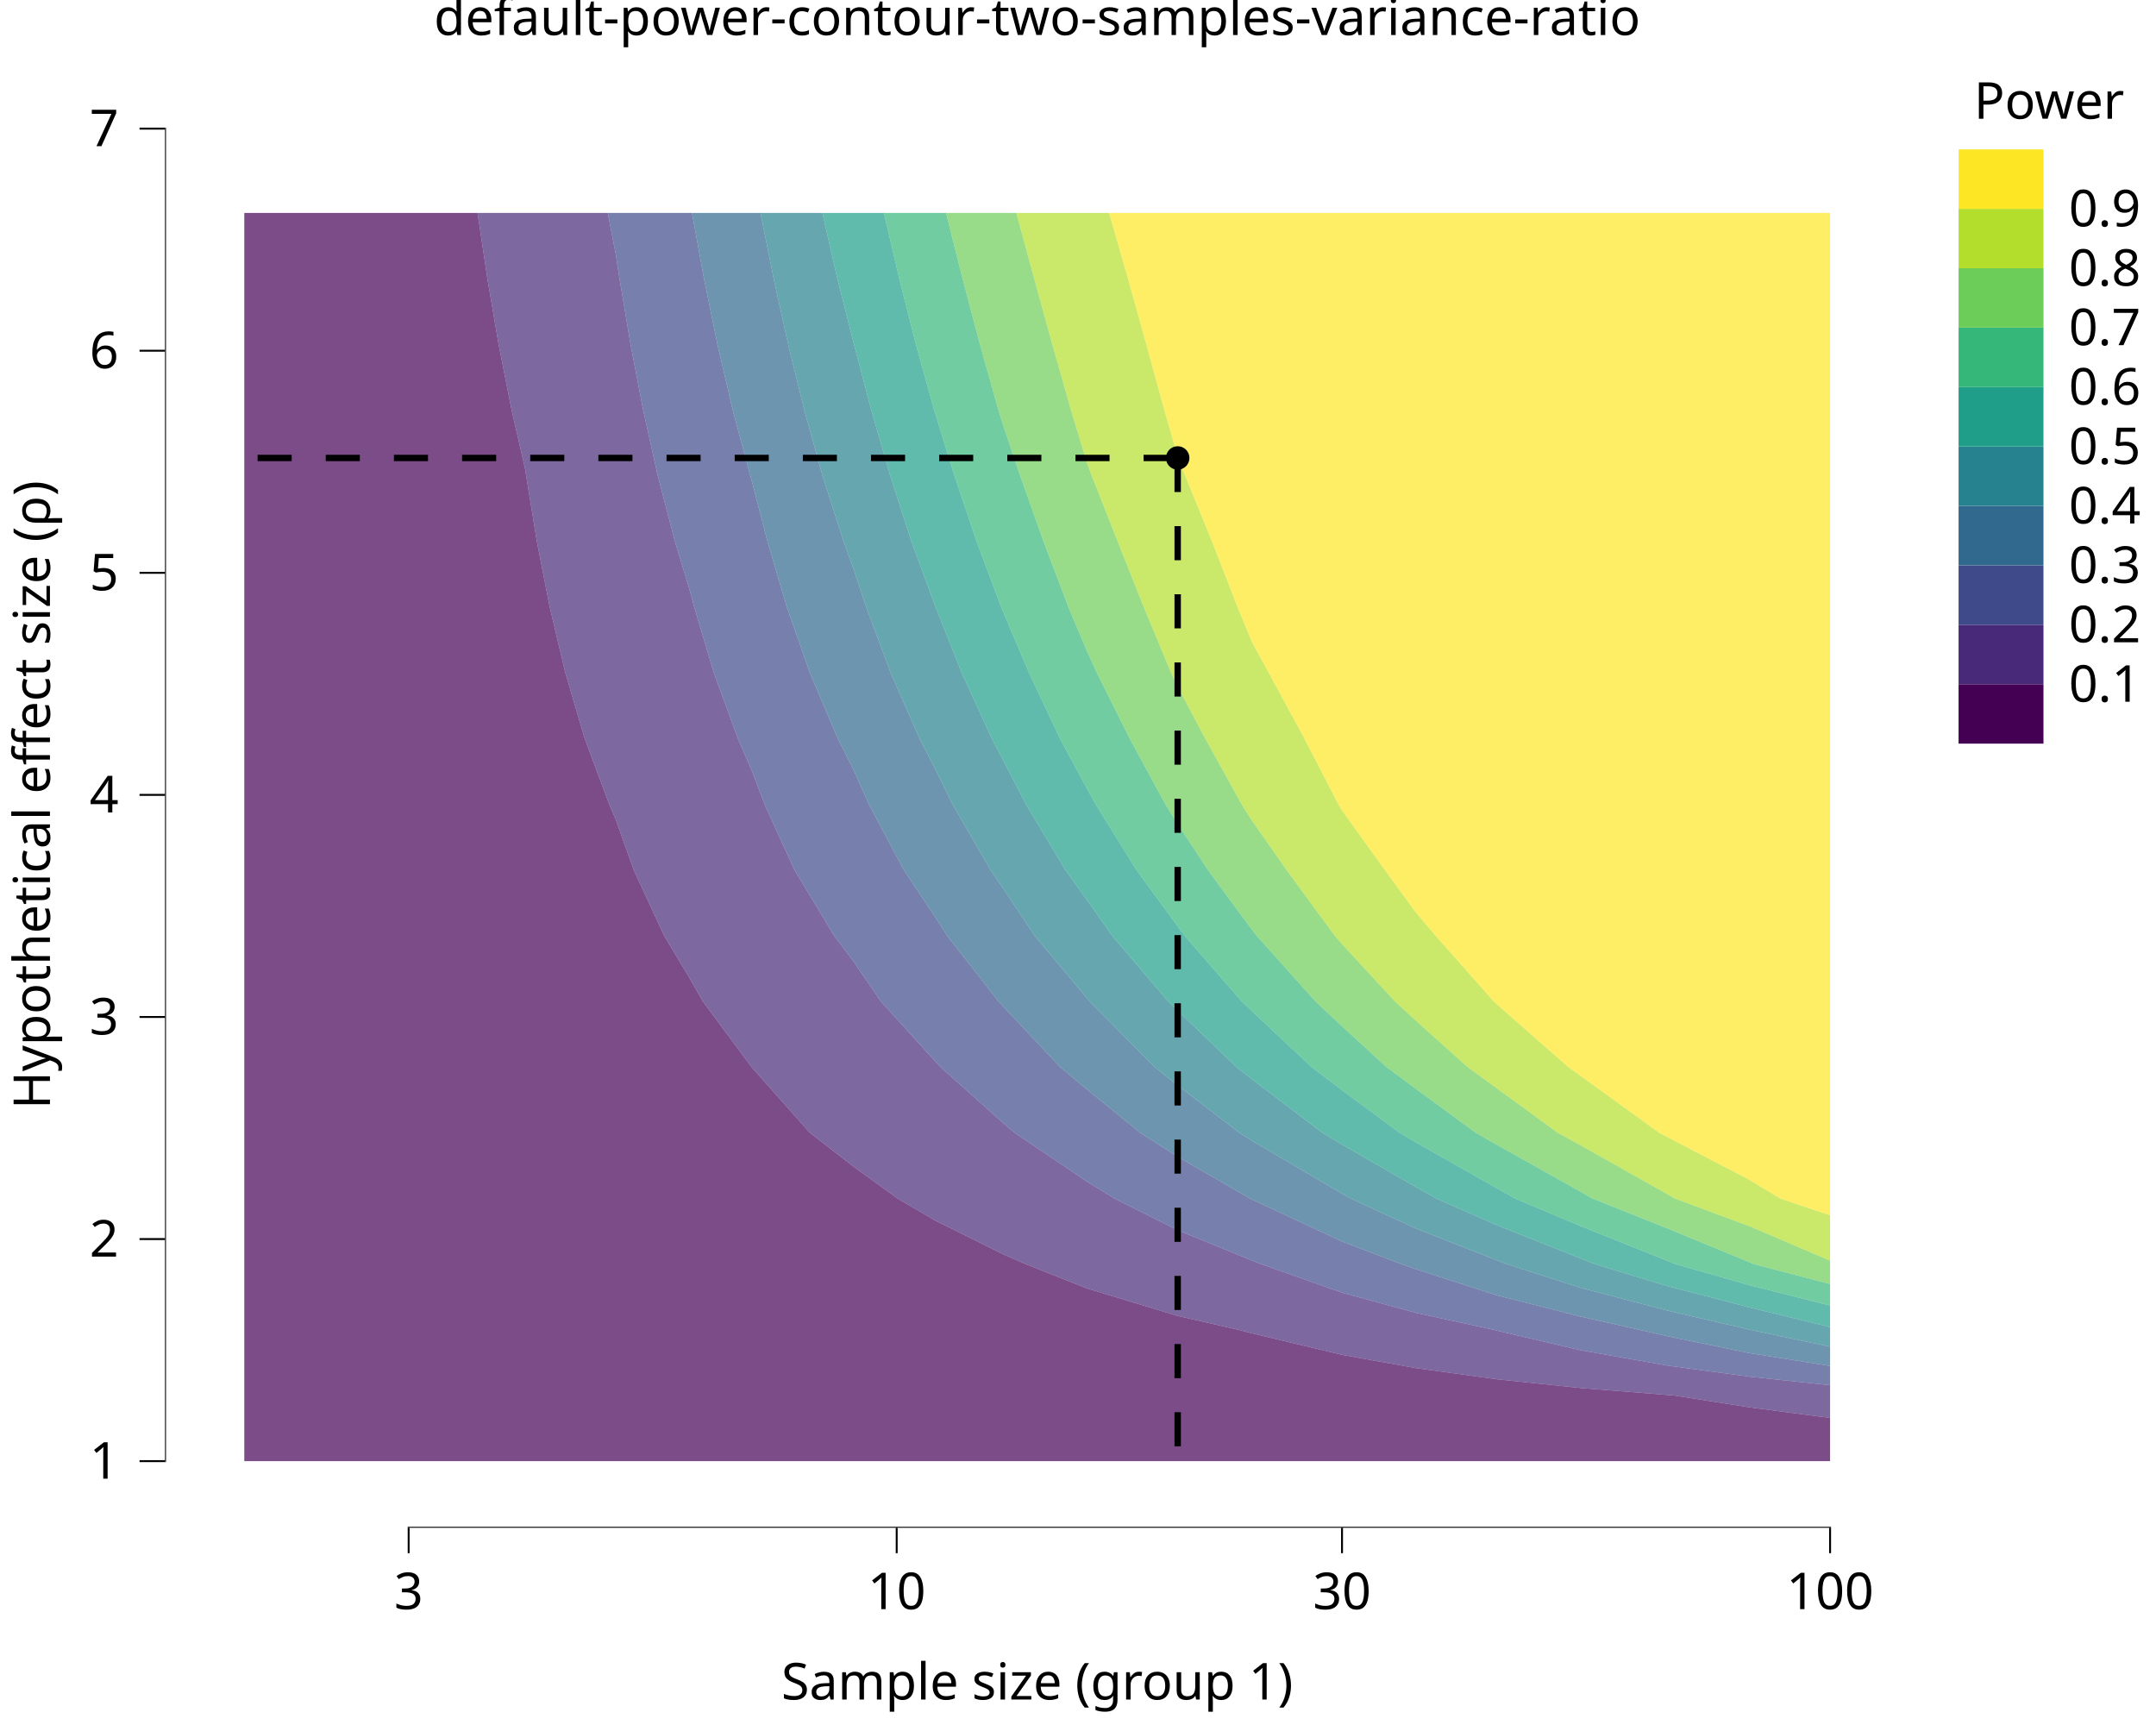
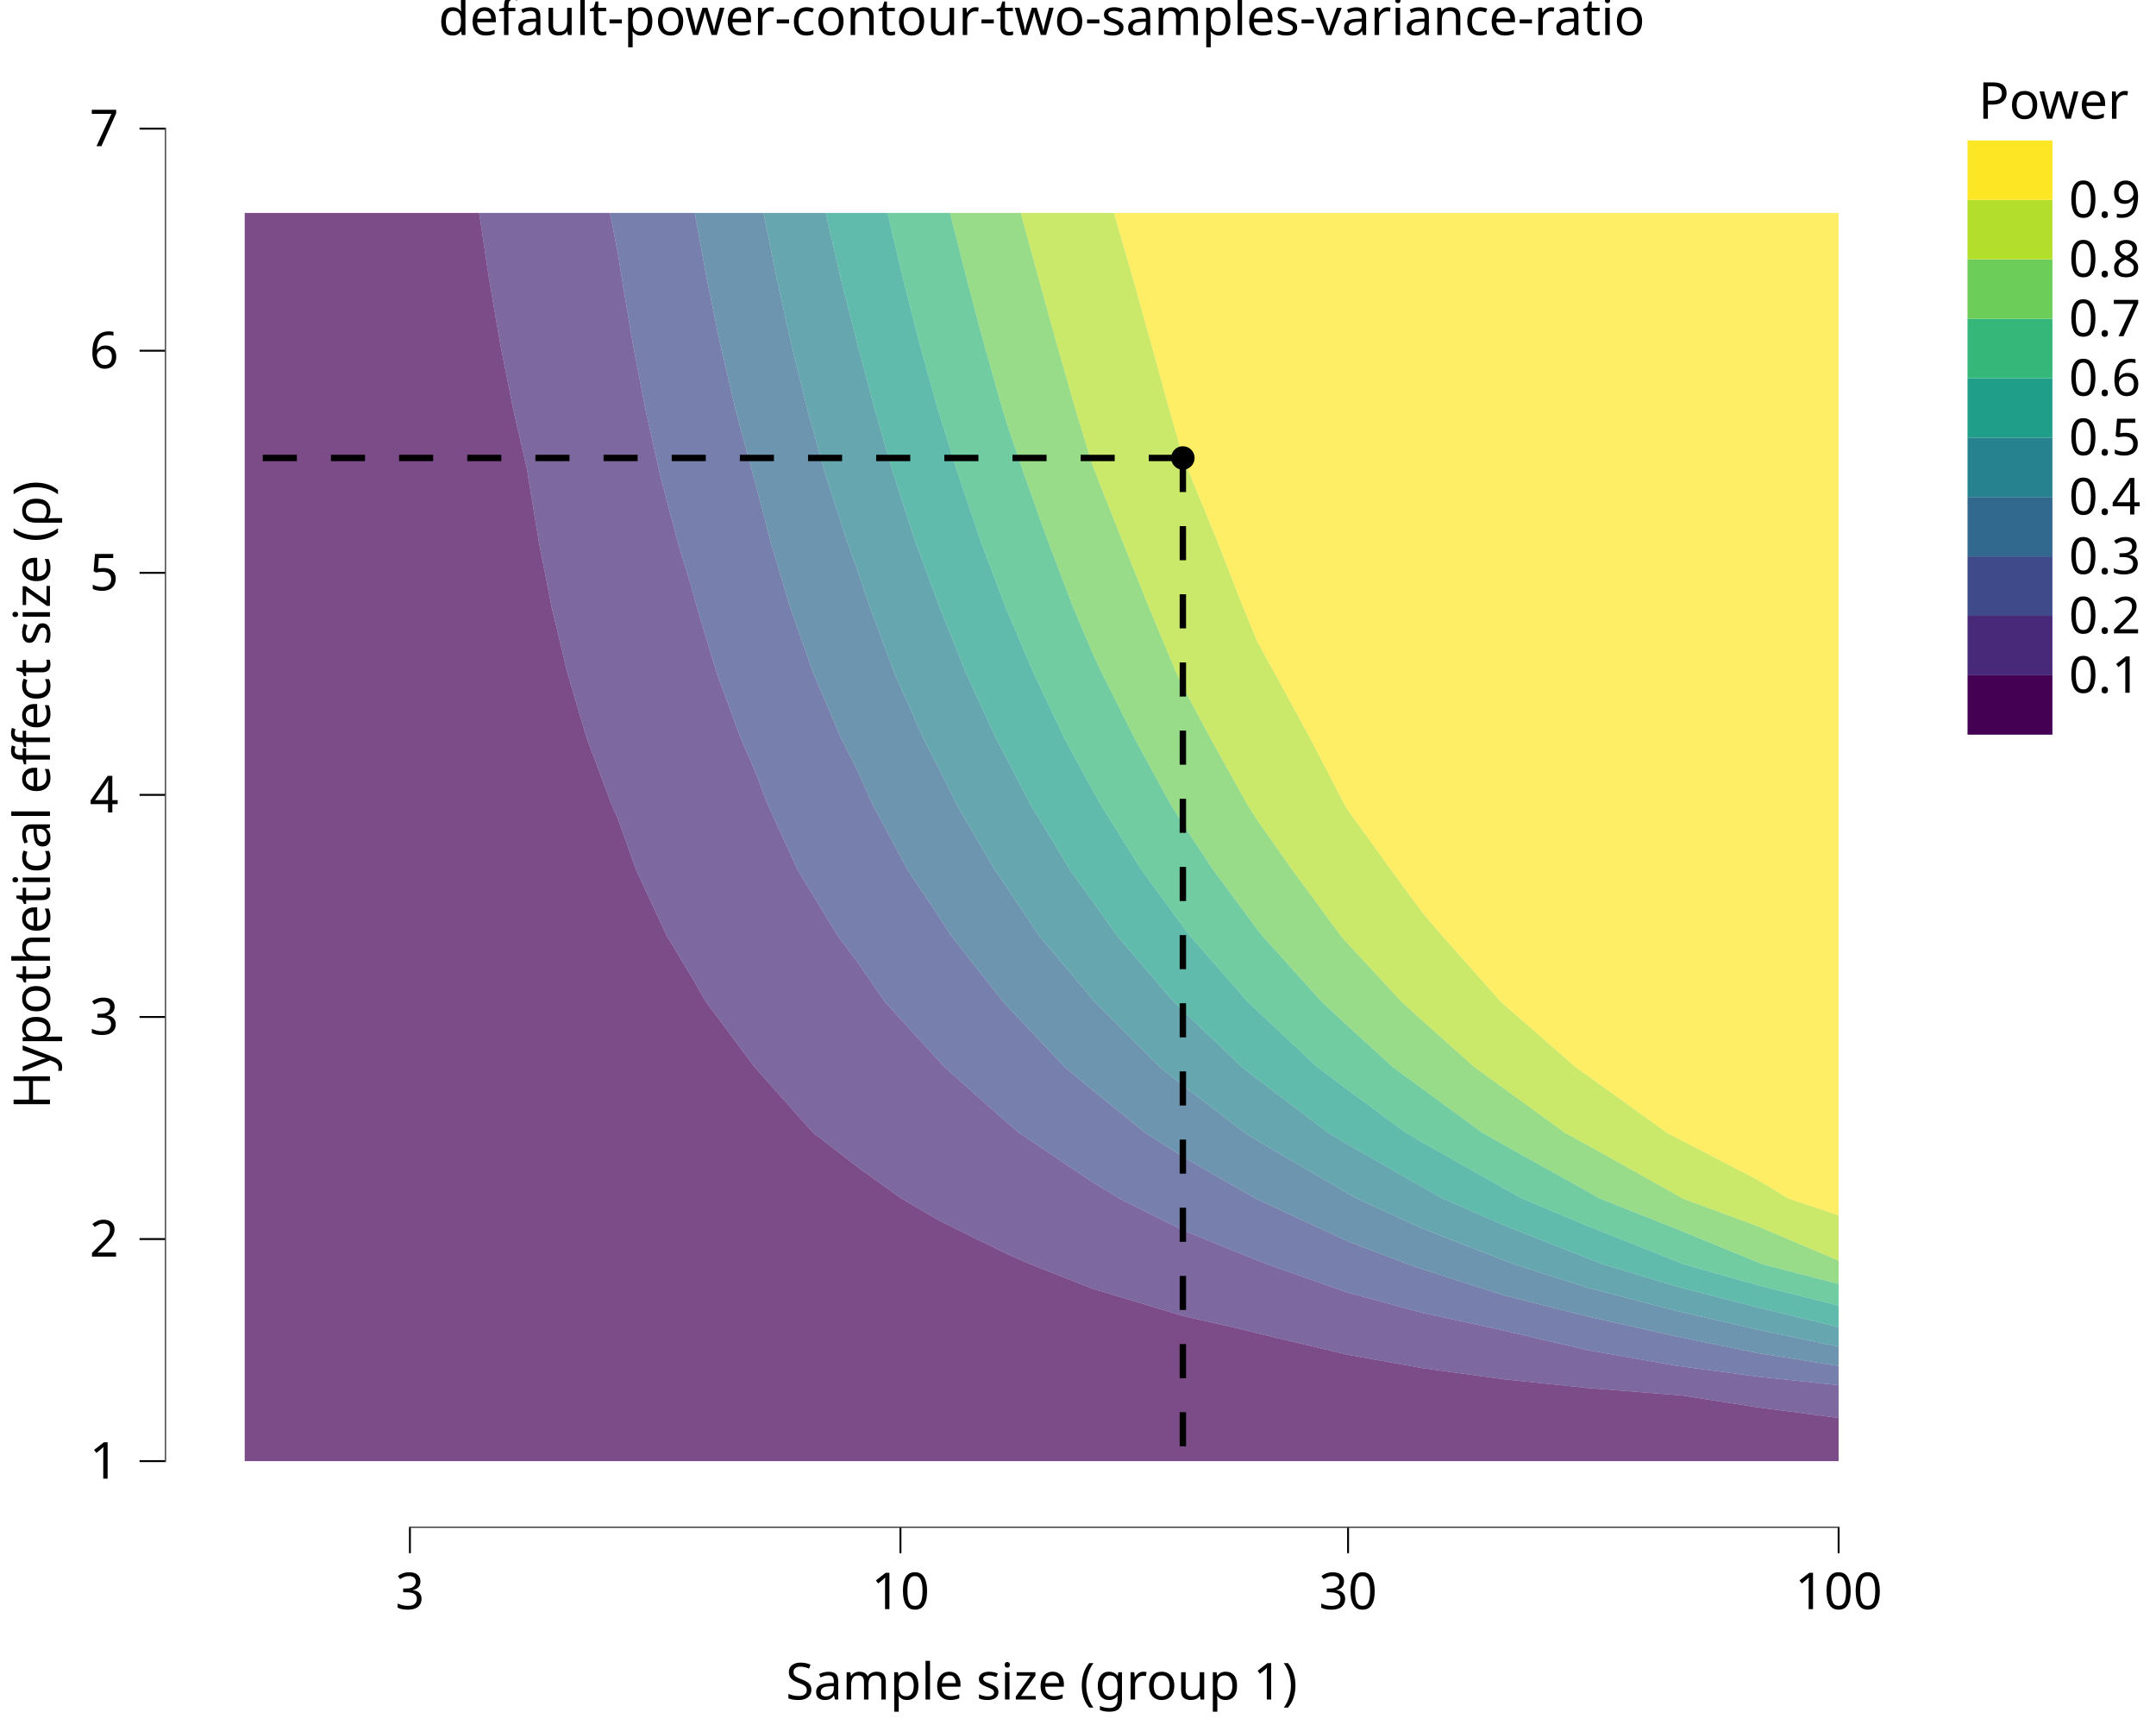
<svg xmlns="http://www.w3.org/2000/svg" class="svglite" data-engine-version="2.0" width="720.00pt" height="576.00pt" viewBox="0 0 720.00 576.00">
  <defs>
    <style type="text/css">
    .svglite line, .svglite polyline, .svglite polygon, .svglite path, .svglite rect, .svglite circle {
      fill: none;
      stroke: #000000;
      stroke-linecap: round;
      stroke-linejoin: round;
      stroke-miterlimit: 10.00;
    }
  </style>
  </defs>
  <rect width="100%" height="100%" style="stroke: none; fill: #FFFFFF;" />
  <defs>
    <clipPath id="cpMC4wMHw3MjAuMDB8MC4wMHw1NzYuMDA=">
      <rect x="0.00" y="0.00" width="720.00" height="576.00" />
    </clipPath>
  </defs>
  <g clip-path="url(#cpMC4wMHw3MjAuMDB8MC4wMHw1NzYuMDA=)">
-     <rect x="-0" y="0.00" width="720.00" height="576.00" style="stroke-width: 10.67; stroke: none;" />
+     <rect x="0.00" y="0.00" width="720.00" height="576.00" style="stroke-width: 10.67; stroke: none;" />
  </g>
  <defs>
-     <clipPath id="cpNTUuMTF8NjM3LjYzfDIwLjcxfDUxMC4xNA==">
-       <rect x="55.11" y="20.71" width="582.53" height="489.43" />
+     <clipPath id="cpNTUuMTF8NjQwLjYyfDIwLjcxfDUxMC4xNA==">
+       <rect x="55.11" y="20.71" width="585.52" height="489.43" />
    </clipPath>
  </defs>
-   <g clip-path="url(#cpNTUuMTF8NjM3LjYzfDIwLjcxfDUxMC4xNA==)">
-     <rect x="55.11" y="20.71" width="582.53" height="489.43" style="stroke-width: 10.67; stroke: none;" />
-     <path d="M 159.48 71.10 L 136.47 71.10 L 81.58 71.10 L 81.58 93.04 L 81.58 114.97 L 81.58 136.91 L 81.58 158.85 L 81.58 180.78 L 81.58 202.72 L 81.58 224.65 L 81.58 246.59 L 81.58 268.53 L 81.58 290.46 L 81.58 312.40 L 81.58 334.34 L 81.58 356.27 L 81.58 378.21 L 81.58 400.15 L 81.58 422.08 L 81.58 444.02 L 81.58 465.96 L 81.58 487.89 L 136.47 487.89 L 175.42 487.89 L 205.62 487.89 L 230.30 487.89 L 251.17 487.89 L 285.19 487.89 L 312.36 487.89 L 334.97 487.89 L 363.08 487.89 L 393.29 487.89 L 417.97 487.89 L 448.17 487.89 L 472.85 487.89 L 500.02 487.89 L 527.74 487.89 L 556.94 487.89 L 584.29 487.89 L 611.16 487.89 L 611.16 473.47 L 584.29 469.94 L 559.02 465.96 L 556.94 465.80 L 527.74 463.47 L 500.02 460.57 L 472.85 456.83 L 448.17 452.40 L 417.97 445.19 L 413.47 444.02 L 393.29 439.40 L 363.08 430.25 L 342.44 422.08 L 334.97 418.79 L 312.36 407.58 L 299.68 400.15 L 285.19 389.66 L 270.41 378.21 L 251.17 356.52 L 250.95 356.27 L 234.69 334.34 L 230.30 326.61 L 221.76 312.40 L 211.62 290.46 L 205.62 273.62 L 203.43 268.53 L 195.25 246.59 L 188.79 224.65 L 183.58 202.72 L 179.29 180.78 L 175.71 158.85 L 175.42 156.84 L 170.85 136.91 L 166.51 114.97 L 162.76 93.04 Z" style="fill-rule: evenodd; fill: #440154; fill-opacity: 0.70; stroke-width: 1.07; stroke: none; stroke-linecap: butt;" />
-     <path d="M 205.62 84.79 L 202.95 71.10 L 175.42 71.10 L 159.48 71.10 L 162.76 93.04 L 166.51 114.97 L 170.85 136.91 L 175.42 156.84 L 175.71 158.85 L 179.29 180.78 L 183.58 202.72 L 188.79 224.65 L 195.25 246.59 L 203.43 268.53 L 205.62 273.62 L 211.62 290.46 L 221.76 312.40 L 230.30 326.61 L 234.69 334.34 L 250.95 356.27 L 251.17 356.52 L 270.41 378.21 L 285.19 389.66 L 299.68 400.15 L 312.36 407.58 L 334.97 418.79 L 342.44 422.08 L 363.08 430.25 L 393.29 439.40 L 413.47 444.02 L 417.97 445.19 L 448.17 452.40 L 472.85 456.83 L 500.02 460.57 L 527.74 463.47 L 556.94 465.80 L 559.02 465.96 L 584.29 469.94 L 611.16 473.47 L 611.16 465.96 L 611.16 462.54 L 584.29 459.68 L 556.94 456.00 L 527.74 450.84 L 500.02 444.33 L 498.75 444.02 L 472.85 438.37 L 448.17 431.63 L 421.10 422.08 L 417.97 420.84 L 393.29 410.77 L 372.11 400.15 L 363.08 394.60 L 338.80 378.21 L 334.97 374.96 L 314.06 356.27 L 312.36 354.41 L 294.13 334.34 L 285.19 321.27 L 278.55 312.40 L 265.31 290.46 L 255.32 268.53 L 251.17 257.57 L 246.42 246.59 L 238.39 224.65 L 231.84 202.72 L 230.30 196.94 L 225.39 180.78 L 219.66 158.85 L 214.78 136.91 L 210.57 114.97 L 206.89 93.04 Z" style="fill-rule: evenodd; fill: #482878; fill-opacity: 0.70; stroke-width: 1.07; stroke: none; stroke-linecap: butt;" />
-     <path d="M 230.30 71.10 L 205.62 71.10 L 202.95 71.10 L 205.62 84.79 L 206.89 93.04 L 210.57 114.97 L 214.78 136.91 L 219.66 158.85 L 225.39 180.78 L 230.30 196.94 L 231.84 202.72 L 238.39 224.65 L 246.42 246.59 L 251.17 257.57 L 255.32 268.53 L 265.31 290.46 L 278.55 312.40 L 285.19 321.27 L 294.13 334.34 L 312.36 354.41 L 314.06 356.27 L 334.97 374.96 L 338.80 378.21 L 363.08 394.60 L 372.11 400.15 L 393.29 410.77 L 417.97 420.84 L 421.10 422.08 L 448.17 431.63 L 472.85 438.37 L 498.75 444.02 L 500.02 444.33 L 527.74 450.84 L 556.94 456.00 L 584.29 459.68 L 611.16 462.54 L 611.16 456.10 L 584.29 451.83 L 556.94 446.20 L 547.43 444.02 L 527.74 439.59 L 500.02 432.56 L 472.85 423.80 L 467.93 422.08 L 448.17 414.53 L 417.97 400.45 L 417.35 400.15 L 393.29 386.24 L 380.75 378.21 L 363.08 363.83 L 354.01 356.27 L 334.97 335.99 L 333.43 334.34 L 316.27 312.40 L 312.36 306.28 L 301.82 290.46 L 290.16 268.53 L 285.19 257.38 L 279.78 246.59 L 270.46 224.65 L 262.78 202.72 L 256.29 180.78 L 251.17 160.95 L 250.56 158.85 L 244.69 136.91 L 239.59 114.97 L 235.10 93.04 L 231.10 71.10 Z" style="fill-rule: evenodd; fill: #3E4A89; fill-opacity: 0.70; stroke-width: 1.07; stroke: none; stroke-linecap: butt;" />
-     <path d="M 253.97 71.10 L 251.17 71.10 L 231.10 71.10 L 235.10 93.04 L 239.59 114.97 L 244.69 136.91 L 250.56 158.85 L 251.17 160.95 L 256.29 180.78 L 262.78 202.72 L 270.46 224.65 L 279.78 246.59 L 285.19 257.38 L 290.16 268.53 L 301.82 290.46 L 312.36 306.28 L 316.27 312.40 L 333.43 334.34 L 334.97 335.99 L 354.01 356.27 L 363.08 363.83 L 380.75 378.21 L 393.29 386.24 L 417.35 400.15 L 417.97 400.45 L 448.17 414.53 L 467.93 422.08 L 472.85 423.80 L 500.02 432.56 L 527.74 439.59 L 547.43 444.02 L 556.94 446.20 L 584.29 451.83 L 611.16 456.10 L 611.16 449.67 L 584.41 444.02 L 584.29 443.99 L 556.94 437.65 L 527.74 429.98 L 503.13 422.08 L 500.02 420.87 L 472.85 410.21 L 451.01 400.15 L 448.17 398.56 L 417.97 380.81 L 413.85 378.21 L 393.29 362.41 L 385.57 356.27 L 363.87 334.34 L 363.08 333.38 L 345.50 312.40 L 334.97 296.58 L 330.79 290.46 L 318.09 268.53 L 312.36 256.84 L 307.09 246.59 L 297.44 224.65 L 289.28 202.72 L 285.19 190.36 L 281.72 180.78 L 274.69 158.85 L 268.59 136.91 L 263.20 114.97 L 258.37 93.04 Z" style="fill-rule: evenodd; fill: #31688E; fill-opacity: 0.70; stroke-width: 1.07; stroke: none; stroke-linecap: butt;" />
-     <path d="M 253.97 71.10 L 258.37 93.04 L 263.20 114.97 L 268.59 136.91 L 274.69 158.85 L 281.72 180.78 L 285.19 190.36 L 289.28 202.72 L 297.44 224.65 L 307.09 246.59 L 312.36 256.84 L 318.09 268.53 L 330.79 290.46 L 334.97 296.58 L 345.50 312.40 L 363.08 333.38 L 363.87 334.34 L 385.57 356.27 L 393.29 362.41 L 413.85 378.21 L 417.97 380.81 L 448.17 398.56 L 451.01 400.15 L 472.85 410.21 L 500.02 420.87 L 503.13 422.08 L 527.74 429.98 L 556.94 437.65 L 584.29 443.99 L 584.41 444.02 L 611.16 449.67 L 611.16 444.02 L 611.16 443.14 L 584.29 436.57 L 556.94 429.47 L 532.58 422.08 L 527.74 420.15 L 500.02 409.16 L 479.57 400.15 L 472.85 396.37 L 448.17 382.17 L 441.59 378.21 L 417.97 360.25 L 412.89 356.27 L 393.29 337.43 L 390.09 334.34 L 371.39 312.40 L 363.08 300.63 L 355.80 290.46 L 342.62 268.53 L 334.97 253.74 L 331.22 246.59 L 321.18 224.65 L 312.46 202.72 L 312.36 202.45 L 304.37 180.78 L 297.30 158.85 L 290.97 136.91 L 285.19 114.97 L 285.19 114.97 L 279.63 93.04 L 274.64 71.10 Z" style="fill-rule: evenodd; fill: #26828E; fill-opacity: 0.70; stroke-width: 1.07; stroke: none; stroke-linecap: butt;" />
-     <path d="M 295.19 71.10 L 285.19 71.10 L 274.64 71.10 L 279.63 93.04 L 285.19 114.97 L 285.19 114.97 L 290.97 136.91 L 297.30 158.85 L 304.37 180.78 L 312.36 202.45 L 312.46 202.72 L 321.18 224.65 L 331.22 246.59 L 334.97 253.74 L 342.62 268.53 L 355.80 290.46 L 363.08 300.63 L 371.39 312.40 L 390.09 334.34 L 393.29 337.43 L 412.89 356.27 L 417.97 360.25 L 441.59 378.21 L 448.17 382.17 L 472.85 396.37 L 479.57 400.15 L 500.02 409.16 L 527.74 420.15 L 532.58 422.08 L 556.94 429.47 L 584.29 436.57 L 611.16 443.14 L 611.16 435.94 L 584.29 429.14 L 559.49 422.08 L 556.94 421.03 L 527.74 409.35 L 505.91 400.15 L 500.02 396.82 L 472.85 381.44 L 467.38 378.21 L 448.17 363.98 L 437.99 356.27 L 417.97 337.47 L 414.68 334.34 L 395.60 312.40 L 393.29 309.30 L 379.53 290.46 L 365.89 268.53 L 363.08 263.47 L 353.98 246.59 L 343.66 224.65 L 334.97 204.19 L 334.36 202.72 L 326.15 180.78 L 318.77 158.85 L 312.36 138.17 L 311.97 136.91 L 305.87 114.97 L 300.32 93.04 Z" style="fill-rule: evenodd; fill: #1F9E89; fill-opacity: 0.70; stroke-width: 1.07; stroke: none; stroke-linecap: butt;" />
-     <path d="M 315.94 71.10 L 312.36 71.10 L 295.19 71.10 L 300.32 93.04 L 305.87 114.97 L 311.97 136.91 L 312.36 138.17 L 318.77 158.85 L 326.15 180.78 L 334.36 202.72 L 334.97 204.19 L 343.66 224.65 L 353.98 246.59 L 363.08 263.47 L 365.89 268.53 L 379.53 290.46 L 393.29 309.30 L 395.60 312.40 L 414.68 334.34 L 417.97 337.47 L 437.99 356.27 L 448.17 363.98 L 467.38 378.21 L 472.85 381.44 L 500.02 396.82 L 505.91 400.15 L 527.74 409.35 L 556.94 421.03 L 559.49 422.08 L 584.29 429.14 L 611.16 435.94 L 611.16 428.74 L 585.66 422.08 L 584.29 421.49 L 556.94 410.21 L 531.75 400.15 L 527.74 397.86 L 500.02 382.33 L 492.79 378.21 L 472.85 363.56 L 463.02 356.27 L 448.17 342.66 L 439.29 334.34 L 419.63 312.40 L 417.97 310.28 L 403.37 290.46 L 393.29 275.10 L 389.18 268.53 L 377.28 246.59 L 366.34 224.65 L 363.08 217.61 L 356.82 202.72 L 348.50 180.78 L 340.71 158.85 L 334.97 141.84 L 333.45 136.91 L 327.26 114.97 L 321.46 93.04 Z" style="fill-rule: evenodd; fill: #35B779; fill-opacity: 0.70; stroke-width: 1.07; stroke: none; stroke-linecap: butt;" />
-     <path d="M 339.43 71.10 L 334.97 71.10 L 315.94 71.10 L 321.46 93.04 L 327.26 114.97 L 333.45 136.91 L 334.97 141.84 L 340.71 158.85 L 348.50 180.78 L 356.82 202.72 L 363.08 217.61 L 366.34 224.65 L 377.28 246.59 L 389.18 268.53 L 393.29 275.10 L 403.37 290.46 L 417.97 310.28 L 419.63 312.40 L 439.29 334.34 L 448.17 342.66 L 463.02 356.27 L 472.85 363.56 L 492.79 378.21 L 500.02 382.33 L 527.74 397.86 L 531.75 400.15 L 556.94 410.21 L 584.29 421.49 L 585.66 422.08 L 611.16 428.74 L 611.16 422.08 L 611.16 420.94 L 584.29 409.45 L 559.23 400.15 L 556.94 398.80 L 527.74 382.36 L 520.19 378.21 L 500.02 363.48 L 490.12 356.27 L 472.85 340.80 L 465.83 334.34 L 448.17 315.20 L 445.73 312.40 L 429.65 290.46 L 417.97 273.79 L 414.66 268.53 L 402.51 246.59 L 393.29 229.29 L 391.12 224.65 L 381.99 202.72 L 373.26 180.78 L 364.61 158.85 L 363.08 154.77 L 357.68 136.91 L 351.44 114.97 L 345.39 93.04 Z" style="fill-rule: evenodd; fill: #6DCD59; fill-opacity: 0.70; stroke-width: 1.07; stroke: none; stroke-linecap: butt;" />
-     <path d="M 370.40 71.10 L 363.08 71.10 L 339.43 71.10 L 345.39 93.04 L 351.44 114.97 L 357.68 136.91 L 363.08 154.77 L 364.61 158.85 L 373.26 180.78 L 381.99 202.72 L 391.12 224.65 L 393.29 229.29 L 402.51 246.59 L 414.66 268.53 L 417.97 273.79 L 429.65 290.46 L 445.73 312.40 L 448.17 315.20 L 465.83 334.34 L 472.85 340.80 L 490.12 356.27 L 500.02 363.48 L 520.19 378.21 L 527.74 382.36 L 556.94 398.80 L 559.23 400.15 L 584.29 409.45 L 611.16 420.94 L 611.16 405.82 L 594.39 400.15 L 584.29 393.99 L 556.94 379.74 L 554.06 378.21 L 527.74 359.16 L 523.70 356.27 L 500.02 335.46 L 498.80 334.34 L 479.38 312.40 L 472.85 304.69 L 462.44 290.46 L 448.17 270.59 L 446.93 268.53 L 435.61 246.59 L 423.71 224.65 L 417.97 214.12 L 413.30 202.72 L 404.75 180.78 L 395.81 158.85 L 393.29 152.48 L 388.84 136.91 L 382.81 114.97 L 376.70 93.04 Z" style="fill-rule: evenodd; fill: #B4DE2C; fill-opacity: 0.70; stroke-width: 1.07; stroke: none; stroke-linecap: butt;" />
-     <path d="M 611.16 71.10 L 584.29 71.10 L 556.94 71.10 L 527.74 71.10 L 500.02 71.10 L 472.85 71.10 L 448.17 71.10 L 417.97 71.10 L 393.29 71.10 L 370.40 71.10 L 376.70 93.04 L 382.81 114.97 L 388.84 136.91 L 393.29 152.48 L 395.81 158.85 L 404.75 180.78 L 413.30 202.72 L 417.97 214.12 L 423.71 224.65 L 435.61 246.59 L 446.93 268.53 L 448.17 270.59 L 462.44 290.46 L 472.85 304.69 L 479.38 312.40 L 498.80 334.34 L 500.02 335.46 L 523.70 356.27 L 527.74 359.16 L 554.06 378.21 L 556.94 379.74 L 584.29 393.99 L 594.39 400.15 L 611.16 405.82 L 611.16 400.15 L 611.16 378.21 L 611.16 356.27 L 611.16 334.34 L 611.16 312.40 L 611.16 290.46 L 611.16 268.53 L 611.16 246.59 L 611.16 224.65 L 611.16 202.72 L 611.16 180.78 L 611.16 158.85 L 611.16 136.91 L 611.16 114.97 L 611.16 93.04 Z" style="fill-rule: evenodd; fill: #FDE725; fill-opacity: 0.70; stroke-width: 1.07; stroke: none; stroke-linecap: butt;" />
-     <line x1="393.29" y1="152.92" x2="393.29" y2="487.89" style="stroke-width: 2.13; stroke-dasharray: 11.38,11.38; stroke-linecap: butt;" />
-     <line x1="393.29" y1="152.92" x2="81.58" y2="152.92" style="stroke-width: 2.13; stroke-dasharray: 11.38,11.38; stroke-linecap: butt;" />
-     <circle cx="393.29" cy="152.92" r="3.56" style="stroke-width: 0.71; fill: #000000;" />
-     <line x1="136.15" y1="510.14" x2="611.47" y2="510.14" style="stroke-width: 0.64; stroke-linecap: butt;" />
+   <g clip-path="url(#cpNTUuMTF8NjQwLjYyfDIwLjcxfDUxMC4xNA==)">
+     <rect x="55.11" y="20.71" width="585.52" height="489.43" style="stroke-width: 10.67; stroke: none;" />
+     <path d="M 160.02 71.10 L 136.89 71.10 L 81.72 71.10 L 81.72 93.04 L 81.72 114.97 L 81.72 136.91 L 81.72 158.85 L 81.72 180.78 L 81.72 202.72 L 81.72 224.65 L 81.72 246.59 L 81.72 268.53 L 81.72 290.46 L 81.72 312.40 L 81.72 334.34 L 81.72 356.27 L 81.72 378.21 L 81.72 400.15 L 81.72 422.08 L 81.72 444.02 L 81.72 465.96 L 81.72 487.89 L 136.89 487.89 L 176.03 487.89 L 206.40 487.89 L 231.20 487.89 L 252.18 487.89 L 286.37 487.89 L 313.68 487.89 L 336.41 487.89 L 364.66 487.89 L 395.02 487.89 L 419.83 487.89 L 450.19 487.89 L 475.00 487.89 L 502.30 487.89 L 530.17 487.89 L 559.52 487.89 L 587.01 487.89 L 614.01 487.89 L 614.01 473.47 L 587.01 469.94 L 561.60 465.96 L 559.52 465.80 L 530.17 463.47 L 502.30 460.57 L 475.00 456.83 L 450.19 452.40 L 419.83 445.19 L 415.31 444.02 L 395.02 439.40 L 364.66 430.25 L 343.92 422.08 L 336.41 418.79 L 313.68 407.58 L 300.94 400.15 L 286.37 389.66 L 271.51 378.21 L 252.18 356.52 L 251.96 356.27 L 235.61 334.34 L 231.20 326.61 L 222.62 312.40 L 212.42 290.46 L 206.40 273.62 L 204.19 268.53 L 195.97 246.59 L 189.47 224.65 L 184.23 202.72 L 179.93 180.78 L 176.33 158.85 L 176.03 156.84 L 171.45 136.91 L 167.08 114.97 L 163.31 93.04 Z" style="fill-rule: evenodd; fill: #440154; fill-opacity: 0.70; stroke-width: 1.07; stroke: none; stroke-linecap: butt;" />
+     <path d="M 206.40 84.79 L 203.71 71.10 L 176.03 71.10 L 160.02 71.10 L 163.31 93.04 L 167.08 114.97 L 171.45 136.91 L 176.03 156.84 L 176.33 158.85 L 179.93 180.78 L 184.23 202.72 L 189.47 224.65 L 195.97 246.59 L 204.19 268.53 L 206.40 273.62 L 212.42 290.46 L 222.62 312.40 L 231.20 326.61 L 235.61 334.34 L 251.96 356.27 L 252.18 356.52 L 271.51 378.21 L 286.37 389.66 L 300.94 400.15 L 313.68 407.58 L 336.41 418.79 L 343.92 422.08 L 364.66 430.25 L 395.02 439.40 L 415.31 444.02 L 419.83 445.19 L 450.19 452.40 L 475.00 456.83 L 502.30 460.57 L 530.17 463.47 L 559.52 465.80 L 561.60 465.96 L 587.01 469.94 L 614.01 473.47 L 614.01 465.96 L 614.01 462.54 L 587.01 459.68 L 559.52 456.00 L 530.17 450.84 L 502.30 444.33 L 501.02 444.02 L 475.00 438.37 L 450.19 431.63 L 422.98 422.08 L 419.83 420.84 L 395.02 410.77 L 373.74 400.15 L 364.66 394.60 L 340.25 378.21 L 336.41 374.96 L 315.39 356.27 L 313.68 354.41 L 295.35 334.34 L 286.37 321.27 L 279.70 312.40 L 266.38 290.46 L 256.35 268.53 L 252.18 257.57 L 247.40 246.59 L 239.33 224.65 L 232.74 202.72 L 231.20 196.94 L 226.26 180.78 L 220.50 158.85 L 215.60 136.91 L 211.37 114.97 L 207.67 93.04 Z" style="fill-rule: evenodd; fill: #482878; fill-opacity: 0.70; stroke-width: 1.07; stroke: none; stroke-linecap: butt;" />
+     <path d="M 231.20 71.10 L 206.40 71.10 L 203.71 71.10 L 206.40 84.79 L 207.67 93.04 L 211.37 114.97 L 215.60 136.91 L 220.50 158.85 L 226.26 180.78 L 231.20 196.94 L 232.74 202.72 L 239.33 224.65 L 247.40 246.59 L 252.18 257.57 L 256.35 268.53 L 266.38 290.46 L 279.70 312.40 L 286.37 321.27 L 295.35 334.34 L 313.68 354.41 L 315.39 356.27 L 336.41 374.96 L 340.25 378.21 L 364.66 394.60 L 373.74 400.15 L 395.02 410.77 L 419.83 420.84 L 422.98 422.08 L 450.19 431.63 L 475.00 438.37 L 501.02 444.02 L 502.30 444.33 L 530.17 450.84 L 559.52 456.00 L 587.01 459.68 L 614.01 462.54 L 614.01 456.10 L 587.01 451.83 L 559.52 446.20 L 549.96 444.02 L 530.17 439.59 L 502.30 432.56 L 475.00 423.80 L 470.05 422.08 L 450.19 414.53 L 419.83 400.45 L 419.21 400.15 L 395.02 386.24 L 382.42 378.21 L 364.66 363.83 L 355.55 356.27 L 336.41 335.99 L 334.86 334.34 L 317.61 312.40 L 313.68 306.28 L 303.08 290.46 L 291.37 268.53 L 286.37 257.38 L 280.93 246.59 L 271.57 224.65 L 263.85 202.72 L 257.32 180.78 L 252.18 160.95 L 251.56 158.85 L 245.66 136.91 L 240.54 114.97 L 236.03 93.04 L 232.00 71.10 Z" style="fill-rule: evenodd; fill: #3E4A89; fill-opacity: 0.70; stroke-width: 1.07; stroke: none; stroke-linecap: butt;" />
+     <path d="M 254.99 71.10 L 252.18 71.10 L 232.00 71.10 L 236.03 93.04 L 240.54 114.97 L 245.66 136.91 L 251.56 158.85 L 252.18 160.95 L 257.32 180.78 L 263.85 202.72 L 271.57 224.65 L 280.93 246.59 L 286.37 257.38 L 291.37 268.53 L 303.08 290.46 L 313.68 306.28 L 317.61 312.40 L 334.86 334.34 L 336.41 335.99 L 355.55 356.27 L 364.66 363.83 L 382.42 378.21 L 395.02 386.24 L 419.21 400.15 L 419.83 400.45 L 450.19 414.53 L 470.05 422.08 L 475.00 423.80 L 502.30 432.56 L 530.17 439.59 L 549.96 444.02 L 559.52 446.20 L 587.01 451.83 L 614.01 456.10 L 614.01 449.67 L 587.13 444.02 L 587.01 443.99 L 559.52 437.65 L 530.17 429.98 L 505.43 422.08 L 502.30 420.87 L 475.00 410.21 L 453.04 400.15 L 450.19 398.56 L 419.83 380.81 L 415.69 378.21 L 395.02 362.41 L 387.26 356.27 L 365.45 334.34 L 364.66 333.38 L 346.99 312.40 L 336.41 296.58 L 332.21 290.46 L 319.44 268.53 L 313.68 256.84 L 308.39 246.59 L 298.68 224.65 L 290.48 202.72 L 286.37 190.36 L 282.88 180.78 L 275.81 158.85 L 269.68 136.91 L 264.27 114.97 L 259.41 93.04 Z" style="fill-rule: evenodd; fill: #31688E; fill-opacity: 0.70; stroke-width: 1.07; stroke: none; stroke-linecap: butt;" />
+     <path d="M 254.99 71.10 L 259.41 93.04 L 264.27 114.97 L 269.68 136.91 L 275.81 158.85 L 282.88 180.78 L 286.37 190.36 L 290.48 202.72 L 298.68 224.65 L 308.39 246.59 L 313.68 256.84 L 319.44 268.53 L 332.21 290.46 L 336.41 296.58 L 346.99 312.40 L 364.66 333.38 L 365.45 334.34 L 387.26 356.27 L 395.02 362.41 L 415.69 378.21 L 419.83 380.81 L 450.19 398.56 L 453.04 400.15 L 475.00 410.21 L 502.30 420.87 L 505.43 422.08 L 530.17 429.98 L 559.52 437.65 L 587.01 443.99 L 587.13 444.02 L 614.01 449.67 L 614.01 444.02 L 614.01 443.14 L 587.01 436.57 L 559.52 429.47 L 535.03 422.08 L 530.17 420.15 L 502.30 409.16 L 481.74 400.15 L 475.00 396.37 L 450.19 382.17 L 443.58 378.21 L 419.83 360.25 L 414.73 356.27 L 395.02 337.43 L 391.81 334.34 L 373.02 312.40 L 364.66 300.63 L 357.34 290.46 L 344.09 268.53 L 336.41 253.74 L 332.64 246.59 L 322.55 224.65 L 313.78 202.72 L 313.68 202.45 L 305.65 180.78 L 298.54 158.85 L 292.18 136.91 L 286.37 114.97 L 286.37 114.97 L 280.78 93.04 L 275.77 71.10 Z" style="fill-rule: evenodd; fill: #26828E; fill-opacity: 0.70; stroke-width: 1.07; stroke: none; stroke-linecap: butt;" />
+     <path d="M 296.42 71.10 L 286.37 71.10 L 275.77 71.10 L 280.78 93.04 L 286.37 114.97 L 286.37 114.97 L 292.18 136.91 L 298.54 158.85 L 305.65 180.78 L 313.68 202.45 L 313.78 202.72 L 322.55 224.65 L 332.64 246.59 L 336.41 253.74 L 344.09 268.53 L 357.34 290.46 L 364.66 300.63 L 373.02 312.40 L 391.81 334.34 L 395.02 337.43 L 414.73 356.27 L 419.83 360.25 L 443.58 378.21 L 450.19 382.17 L 475.00 396.37 L 481.74 400.15 L 502.30 409.16 L 530.17 420.15 L 535.03 422.08 L 559.52 429.47 L 587.01 436.57 L 614.01 443.14 L 614.01 435.94 L 587.01 429.14 L 562.08 422.08 L 559.52 421.03 L 530.17 409.35 L 508.22 400.15 L 502.30 396.82 L 475.00 381.44 L 469.50 378.21 L 450.19 363.98 L 439.95 356.27 L 419.83 337.47 L 416.53 334.34 L 397.35 312.40 L 395.02 309.30 L 381.20 290.46 L 367.49 268.53 L 364.66 263.47 L 355.51 246.59 L 345.14 224.65 L 336.41 204.19 L 335.79 202.72 L 327.55 180.78 L 320.13 158.85 L 313.68 138.17 L 313.29 136.91 L 307.16 114.97 L 301.57 93.04 Z" style="fill-rule: evenodd; fill: #1F9E89; fill-opacity: 0.70; stroke-width: 1.07; stroke: none; stroke-linecap: butt;" />
+     <path d="M 317.28 71.10 L 313.68 71.10 L 296.42 71.10 L 301.57 93.04 L 307.16 114.97 L 313.29 136.91 L 313.68 138.17 L 320.13 158.85 L 327.55 180.78 L 335.79 202.72 L 336.41 204.19 L 345.14 224.65 L 355.51 246.59 L 364.66 263.47 L 367.49 268.53 L 381.20 290.46 L 395.02 309.30 L 397.35 312.40 L 416.53 334.34 L 419.83 337.47 L 439.95 356.27 L 450.19 363.98 L 469.50 378.21 L 475.00 381.44 L 502.30 396.82 L 508.22 400.15 L 530.17 409.35 L 559.52 421.03 L 562.08 422.08 L 587.01 429.14 L 614.01 435.94 L 614.01 428.74 L 588.38 422.08 L 587.01 421.49 L 559.52 410.21 L 534.19 400.15 L 530.17 397.86 L 502.30 382.33 L 495.04 378.21 L 475.00 363.56 L 465.12 356.27 L 450.19 342.66 L 441.26 334.34 L 421.50 312.40 L 419.83 310.28 L 405.15 290.46 L 395.02 275.10 L 390.90 268.53 L 378.93 246.59 L 367.94 224.65 L 364.66 217.61 L 358.37 202.72 L 350.00 180.78 L 342.18 158.85 L 336.41 141.84 L 334.88 136.91 L 328.65 114.97 L 322.83 93.04 Z" style="fill-rule: evenodd; fill: #35B779; fill-opacity: 0.70; stroke-width: 1.07; stroke: none; stroke-linecap: butt;" />
+     <path d="M 340.89 71.10 L 336.41 71.10 L 317.28 71.10 L 322.83 93.04 L 328.65 114.97 L 334.88 136.91 L 336.41 141.84 L 342.18 158.85 L 350.00 180.78 L 358.37 202.72 L 364.66 217.61 L 367.94 224.65 L 378.93 246.59 L 390.90 268.53 L 395.02 275.10 L 405.15 290.46 L 419.83 310.28 L 421.50 312.40 L 441.26 334.34 L 450.19 342.66 L 465.12 356.27 L 475.00 363.56 L 495.04 378.21 L 502.30 382.33 L 530.17 397.86 L 534.19 400.15 L 559.52 410.21 L 587.01 421.49 L 588.38 422.08 L 614.01 428.74 L 614.01 422.08 L 614.01 420.94 L 587.01 409.45 L 561.82 400.15 L 559.52 398.80 L 530.17 382.36 L 522.58 378.21 L 502.30 363.48 L 492.35 356.27 L 475.00 340.80 L 467.93 334.34 L 450.19 315.20 L 447.74 312.40 L 431.57 290.46 L 419.83 273.79 L 416.50 268.53 L 404.29 246.59 L 395.02 229.29 L 392.84 224.65 L 383.67 202.72 L 374.90 180.78 L 366.20 158.85 L 364.66 154.77 L 359.23 136.91 L 352.96 114.97 L 346.88 93.04 Z" style="fill-rule: evenodd; fill: #6DCD59; fill-opacity: 0.70; stroke-width: 1.07; stroke: none; stroke-linecap: butt;" />
+     <path d="M 372.02 71.10 L 364.66 71.10 L 340.89 71.10 L 346.88 93.04 L 352.96 114.97 L 359.23 136.91 L 364.66 154.77 L 366.20 158.85 L 374.90 180.78 L 383.67 202.72 L 392.84 224.65 L 395.02 229.29 L 404.29 246.59 L 416.50 268.53 L 419.83 273.79 L 431.57 290.46 L 447.74 312.40 L 450.19 315.20 L 467.93 334.34 L 475.00 340.80 L 492.35 356.27 L 502.30 363.48 L 522.58 378.21 L 530.17 382.36 L 559.52 398.80 L 561.82 400.15 L 587.01 409.45 L 614.01 420.94 L 614.01 405.82 L 597.16 400.15 L 587.01 393.99 L 559.52 379.74 L 556.62 378.21 L 530.17 359.16 L 526.11 356.27 L 502.30 335.46 L 501.07 334.34 L 481.56 312.40 L 475.00 304.69 L 464.53 290.46 L 450.19 270.59 L 448.94 268.53 L 437.56 246.59 L 425.60 224.65 L 419.83 214.12 L 415.13 202.72 L 406.55 180.78 L 397.56 158.85 L 395.02 152.48 L 390.55 136.91 L 384.49 114.97 L 378.35 93.04 Z" style="fill-rule: evenodd; fill: #B4DE2C; fill-opacity: 0.70; stroke-width: 1.07; stroke: none; stroke-linecap: butt;" />
+     <path d="M 614.01 71.10 L 587.01 71.10 L 559.52 71.10 L 530.17 71.10 L 502.30 71.10 L 475.00 71.10 L 450.19 71.10 L 419.83 71.10 L 395.02 71.10 L 372.02 71.10 L 378.35 93.04 L 384.49 114.97 L 390.55 136.91 L 395.02 152.48 L 397.56 158.85 L 406.55 180.78 L 415.13 202.72 L 419.83 214.12 L 425.60 224.65 L 437.56 246.59 L 448.94 268.53 L 450.19 270.59 L 464.53 290.46 L 475.00 304.69 L 481.56 312.40 L 501.07 334.34 L 502.30 335.46 L 526.11 356.27 L 530.17 359.16 L 556.62 378.21 L 559.52 379.74 L 587.01 393.99 L 597.16 400.15 L 614.01 405.82 L 614.01 400.15 L 614.01 378.21 L 614.01 356.27 L 614.01 334.34 L 614.01 312.40 L 614.01 290.46 L 614.01 268.53 L 614.01 246.59 L 614.01 224.65 L 614.01 202.72 L 614.01 180.78 L 614.01 158.85 L 614.01 136.91 L 614.01 114.97 L 614.01 93.04 Z" style="fill-rule: evenodd; fill: #FDE725; fill-opacity: 0.70; stroke-width: 1.07; stroke: none; stroke-linecap: butt;" />
+     <line x1="395.02" y1="152.92" x2="395.02" y2="487.89" style="stroke-width: 2.13; stroke-dasharray: 11.38,11.38; stroke-linecap: butt;" />
+     <line x1="395.02" y1="152.92" x2="81.72" y2="152.92" style="stroke-width: 2.13; stroke-dasharray: 11.38,11.38; stroke-linecap: butt;" />
+     <circle cx="395.02" cy="152.92" r="3.56" style="stroke-width: 0.71; fill: #000000;" />
+     <line x1="136.57" y1="510.14" x2="614.33" y2="510.14" style="stroke-width: 0.64; stroke-linecap: butt;" />
    <line x1="55.11" y1="488.21" x2="55.11" y2="42.64" style="stroke-width: 0.64; stroke-linecap: butt;" />
-     <rect x="55.11" y="20.71" width="582.53" height="489.43" style="stroke-width: 0.00; stroke: none;" />
+     <rect x="55.11" y="20.71" width="585.52" height="489.43" style="stroke-width: 0.00; stroke: none;" />
  </g>
  <g clip-path="url(#cpMC4wMHw3MjAuMDB8MC4wMHw1NzYuMDA=)">
    <polyline points="55.11,510.14 55.11,20.71 " style="stroke-width: 0.00; stroke: none; stroke-linecap: butt;" />
    <text x="39.63" y="493.74" text-anchor="end" style="font-size: 17.00px; font-family: sans;" textLength="9.46px" lengthAdjust="spacingAndGlyphs">1</text>
    <text x="39.63" y="419.59" text-anchor="end" style="font-size: 17.00px; font-family: sans;" textLength="9.46px" lengthAdjust="spacingAndGlyphs">2</text>
    <text x="39.63" y="345.43" text-anchor="end" style="font-size: 17.00px; font-family: sans;" textLength="9.46px" lengthAdjust="spacingAndGlyphs">3</text>
    <text x="39.63" y="271.27" text-anchor="end" style="font-size: 17.00px; font-family: sans;" textLength="9.46px" lengthAdjust="spacingAndGlyphs">4</text>
    <text x="39.63" y="197.12" text-anchor="end" style="font-size: 17.00px; font-family: sans;" textLength="9.46px" lengthAdjust="spacingAndGlyphs">5</text>
    <text x="39.63" y="122.96" text-anchor="end" style="font-size: 17.00px; font-family: sans;" textLength="9.46px" lengthAdjust="spacingAndGlyphs">6</text>
    <text x="39.63" y="48.80" text-anchor="end" style="font-size: 17.00px; font-family: sans;" textLength="9.46px" lengthAdjust="spacingAndGlyphs">7</text>
    <polyline points="46.60,487.89 55.11,487.89 " style="stroke-width: 0.64; stroke-linecap: butt;" />
    <polyline points="46.60,413.74 55.11,413.74 " style="stroke-width: 0.64; stroke-linecap: butt;" />
    <polyline points="46.60,339.58 55.11,339.58 " style="stroke-width: 0.64; stroke-linecap: butt;" />
    <polyline points="46.60,265.42 55.11,265.42 " style="stroke-width: 0.64; stroke-linecap: butt;" />
    <polyline points="46.60,191.27 55.11,191.27 " style="stroke-width: 0.64; stroke-linecap: butt;" />
    <polyline points="46.60,117.11 55.11,117.11 " style="stroke-width: 0.64; stroke-linecap: butt;" />
    <polyline points="46.60,42.95 55.11,42.95 " style="stroke-width: 0.64; stroke-linecap: butt;" />
-     <polyline points="55.11,510.14 637.63,510.14 " style="stroke-width: 0.00; stroke: none; stroke-linecap: butt;" />
-     <polyline points="136.47,518.64 136.47,510.14 " style="stroke-width: 0.64; stroke-linecap: butt;" />
-     <polyline points="299.45,518.64 299.45,510.14 " style="stroke-width: 0.64; stroke-linecap: butt;" />
-     <polyline points="448.17,518.64 448.17,510.14 " style="stroke-width: 0.64; stroke-linecap: butt;" />
-     <polyline points="611.16,518.64 611.16,510.14 " style="stroke-width: 0.64; stroke-linecap: butt;" />
-     <text x="136.47" y="537.32" text-anchor="middle" style="font-size: 17.00px; font-family: sans;" textLength="9.46px" lengthAdjust="spacingAndGlyphs">3</text>
-     <text x="299.45" y="537.32" text-anchor="middle" style="font-size: 17.00px; font-family: sans;" textLength="18.91px" lengthAdjust="spacingAndGlyphs">10</text>
-     <text x="448.17" y="537.32" text-anchor="middle" style="font-size: 17.00px; font-family: sans;" textLength="18.91px" lengthAdjust="spacingAndGlyphs">30</text>
-     <text x="611.16" y="537.32" text-anchor="middle" style="font-size: 17.00px; font-family: sans;" textLength="28.37px" lengthAdjust="spacingAndGlyphs">100</text>
-     <text x="346.37" y="567.49" text-anchor="middle" style="font-size: 17.00px; font-family: sans;" textLength="166.32px" lengthAdjust="spacingAndGlyphs">Sample size (group 1)</text>
+     <polyline points="55.11,510.14 640.62,510.14 " style="stroke-width: 0.00; stroke: none; stroke-linecap: butt;" />
+     <polyline points="136.89,518.64 136.89,510.14 " style="stroke-width: 0.64; stroke-linecap: butt;" />
+     <polyline points="300.71,518.64 300.71,510.14 " style="stroke-width: 0.64; stroke-linecap: butt;" />
+     <polyline points="450.19,518.64 450.19,510.14 " style="stroke-width: 0.64; stroke-linecap: butt;" />
+     <polyline points="614.01,518.64 614.01,510.14 " style="stroke-width: 0.64; stroke-linecap: butt;" />
+     <text x="136.89" y="537.32" text-anchor="middle" style="font-size: 17.00px; font-family: sans;" textLength="9.46px" lengthAdjust="spacingAndGlyphs">3</text>
+     <text x="300.71" y="537.32" text-anchor="middle" style="font-size: 17.00px; font-family: sans;" textLength="18.91px" lengthAdjust="spacingAndGlyphs">10</text>
+     <text x="450.19" y="537.32" text-anchor="middle" style="font-size: 17.00px; font-family: sans;" textLength="18.91px" lengthAdjust="spacingAndGlyphs">30</text>
+     <text x="614.01" y="537.32" text-anchor="middle" style="font-size: 17.00px; font-family: sans;" textLength="28.37px" lengthAdjust="spacingAndGlyphs">100</text>
+     <text x="347.86" y="567.49" text-anchor="middle" style="font-size: 17.00px; font-family: sans;" textLength="166.32px" lengthAdjust="spacingAndGlyphs">Sample size (group 1)</text>
    <text transform="translate(16.68,265.42) rotate(-90)" text-anchor="middle" style="font-size: 17.00px; font-family: sans;" textLength="200.55px" lengthAdjust="spacingAndGlyphs">Hypothetical effect size (ρ)</text>
-     <rect x="648.59" y="20.71" width="71.41" height="233.08" style="stroke-width: 0.75; stroke: none;" />
-     <rect x="648.59" y="20.71" width="71.41" height="233.08" style="stroke-width: 10.67; stroke: none;" />
-     <rect x="654.07" y="228.47" width="28.35" height="19.84" style="stroke-width: 0.75; stroke: none; fill: #440154;" />
-     <rect x="654.07" y="208.62" width="28.35" height="19.84" style="stroke-width: 0.75; stroke: none; fill: #482878;" />
-     <rect x="654.07" y="188.78" width="28.35" height="19.84" style="stroke-width: 0.75; stroke: none; fill: #3E4A89;" />
-     <rect x="654.07" y="168.94" width="28.35" height="19.84" style="stroke-width: 0.75; stroke: none; fill: #31688E;" />
-     <rect x="654.07" y="149.10" width="28.35" height="19.84" style="stroke-width: 0.75; stroke: none; fill: #26828E;" />
-     <rect x="654.07" y="129.25" width="28.35" height="19.84" style="stroke-width: 0.75; stroke: none; fill: #1F9E89;" />
-     <rect x="654.07" y="109.41" width="28.35" height="19.84" style="stroke-width: 0.75; stroke: none; fill: #35B779;" />
-     <rect x="654.07" y="89.57" width="28.35" height="19.84" style="stroke-width: 0.75; stroke: none; fill: #6DCD59;" />
-     <rect x="654.07" y="69.73" width="28.35" height="19.84" style="stroke-width: 0.75; stroke: none; fill: #B4DE2C;" />
-     <rect x="654.07" y="49.88" width="28.35" height="19.84" style="stroke-width: 0.75; stroke: none; fill: #FDE725;" />
-     <text x="690.89" y="234.32" style="font-size: 17.00px; font-family: sans;" textLength="23.63px" lengthAdjust="spacingAndGlyphs">0.1</text>
-     <text x="690.89" y="214.47" style="font-size: 17.00px; font-family: sans;" textLength="23.63px" lengthAdjust="spacingAndGlyphs">0.2</text>
-     <text x="690.89" y="194.63" style="font-size: 17.00px; font-family: sans;" textLength="23.63px" lengthAdjust="spacingAndGlyphs">0.3</text>
-     <text x="690.89" y="174.79" style="font-size: 17.00px; font-family: sans;" textLength="23.63px" lengthAdjust="spacingAndGlyphs">0.4</text>
-     <text x="690.89" y="154.95" style="font-size: 17.00px; font-family: sans;" textLength="23.63px" lengthAdjust="spacingAndGlyphs">0.5</text>
-     <text x="690.89" y="135.10" style="font-size: 17.00px; font-family: sans;" textLength="23.63px" lengthAdjust="spacingAndGlyphs">0.6</text>
-     <text x="690.89" y="115.26" style="font-size: 17.00px; font-family: sans;" textLength="23.63px" lengthAdjust="spacingAndGlyphs">0.7</text>
-     <text x="690.89" y="95.42" style="font-size: 17.00px; font-family: sans;" textLength="23.63px" lengthAdjust="spacingAndGlyphs">0.8</text>
-     <text x="690.89" y="75.58" style="font-size: 17.00px; font-family: sans;" textLength="23.63px" lengthAdjust="spacingAndGlyphs">0.9</text>
-     <text x="684.30" y="39.65" text-anchor="middle" style="font-size: 17.00px; font-family: sans;" textLength="48.20px" lengthAdjust="spacingAndGlyphs">Power</text>
-     <text x="346.37" y="11.70" text-anchor="middle" style="font-size: 17.00px; font-family: sans;" textLength="375.15px" lengthAdjust="spacingAndGlyphs">default-power-contour-two-samples-variance-ratio</text>
+     <rect x="651.58" y="20.71" width="68.42" height="230.09" style="stroke-width: 0.75; stroke: none;" />
+     <rect x="651.58" y="20.71" width="68.42" height="230.09" style="stroke-width: 10.67; stroke: none;" />
+     <text x="685.79" y="39.65" text-anchor="middle" style="font-size: 17.00px; font-family: sans;" textLength="48.20px" lengthAdjust="spacingAndGlyphs">Power</text>
+     <rect x="657.06" y="225.48" width="28.35" height="19.84" style="stroke-width: 0.75; stroke: none; fill: #440154;" />
+     <rect x="657.06" y="205.64" width="28.35" height="19.84" style="stroke-width: 0.75; stroke: none; fill: #482878;" />
+     <rect x="657.06" y="185.79" width="28.35" height="19.84" style="stroke-width: 0.75; stroke: none; fill: #3E4A89;" />
+     <rect x="657.06" y="165.95" width="28.35" height="19.84" style="stroke-width: 0.75; stroke: none; fill: #31688E;" />
+     <rect x="657.06" y="146.11" width="28.35" height="19.84" style="stroke-width: 0.75; stroke: none; fill: #26828E;" />
+     <rect x="657.06" y="126.27" width="28.35" height="19.84" style="stroke-width: 0.75; stroke: none; fill: #1F9E89;" />
+     <rect x="657.06" y="106.42" width="28.35" height="19.84" style="stroke-width: 0.75; stroke: none; fill: #35B779;" />
+     <rect x="657.06" y="86.58" width="28.35" height="19.84" style="stroke-width: 0.75; stroke: none; fill: #6DCD59;" />
+     <rect x="657.06" y="66.74" width="28.35" height="19.84" style="stroke-width: 0.75; stroke: none; fill: #B4DE2C;" />
+     <rect x="657.06" y="46.90" width="28.35" height="19.84" style="stroke-width: 0.75; stroke: none; fill: #FDE725;" />
+     <text x="690.89" y="231.33" style="font-size: 17.00px; font-family: sans;" textLength="23.63px" lengthAdjust="spacingAndGlyphs">0.1</text>
+     <text x="690.89" y="211.49" style="font-size: 17.00px; font-family: sans;" textLength="23.63px" lengthAdjust="spacingAndGlyphs">0.2</text>
+     <text x="690.89" y="191.64" style="font-size: 17.00px; font-family: sans;" textLength="23.63px" lengthAdjust="spacingAndGlyphs">0.3</text>
+     <text x="690.89" y="171.80" style="font-size: 17.00px; font-family: sans;" textLength="23.63px" lengthAdjust="spacingAndGlyphs">0.4</text>
+     <text x="690.89" y="151.96" style="font-size: 17.00px; font-family: sans;" textLength="23.63px" lengthAdjust="spacingAndGlyphs">0.5</text>
+     <text x="690.89" y="132.12" style="font-size: 17.00px; font-family: sans;" textLength="23.63px" lengthAdjust="spacingAndGlyphs">0.6</text>
+     <text x="690.89" y="112.27" style="font-size: 17.00px; font-family: sans;" textLength="23.63px" lengthAdjust="spacingAndGlyphs">0.7</text>
+     <text x="690.89" y="92.43" style="font-size: 17.00px; font-family: sans;" textLength="23.63px" lengthAdjust="spacingAndGlyphs">0.8</text>
+     <text x="690.89" y="72.59" style="font-size: 17.00px; font-family: sans;" textLength="23.63px" lengthAdjust="spacingAndGlyphs">0.9</text>
+     <text x="347.86" y="11.70" text-anchor="middle" style="font-size: 17.00px; font-family: sans;" textLength="375.15px" lengthAdjust="spacingAndGlyphs">default-power-contour-two-samples-variance-ratio</text>
  </g>
</svg>
